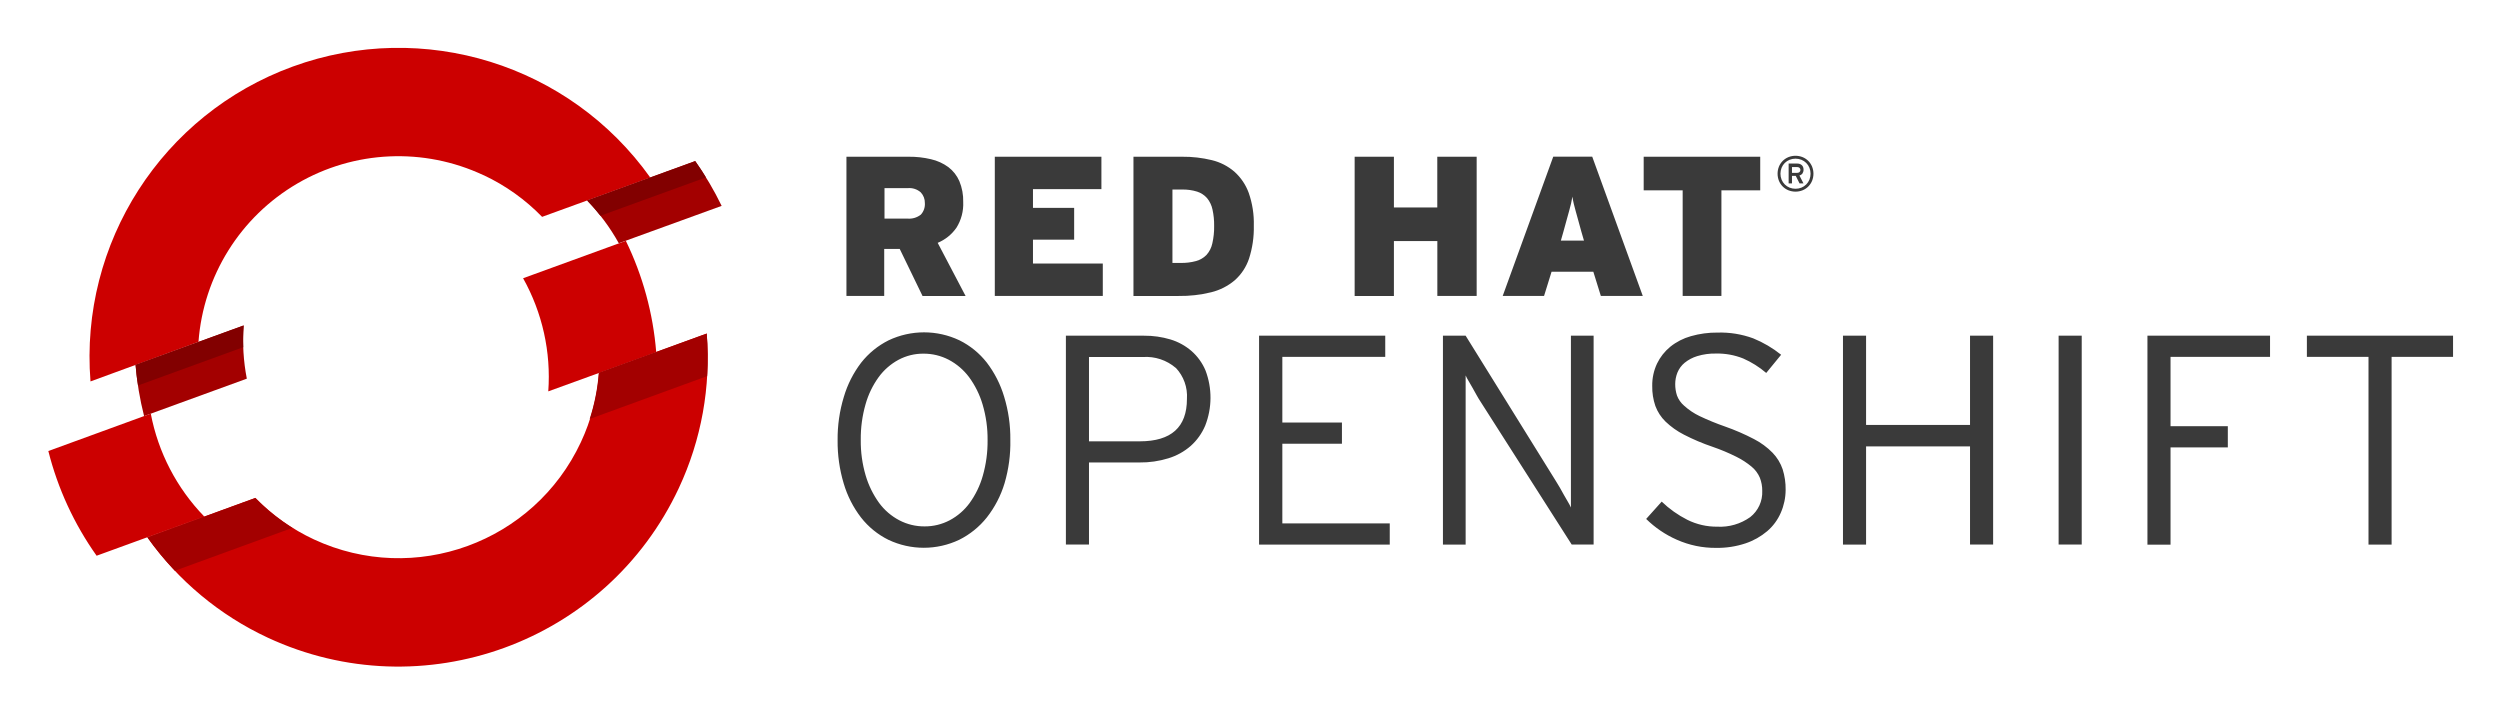
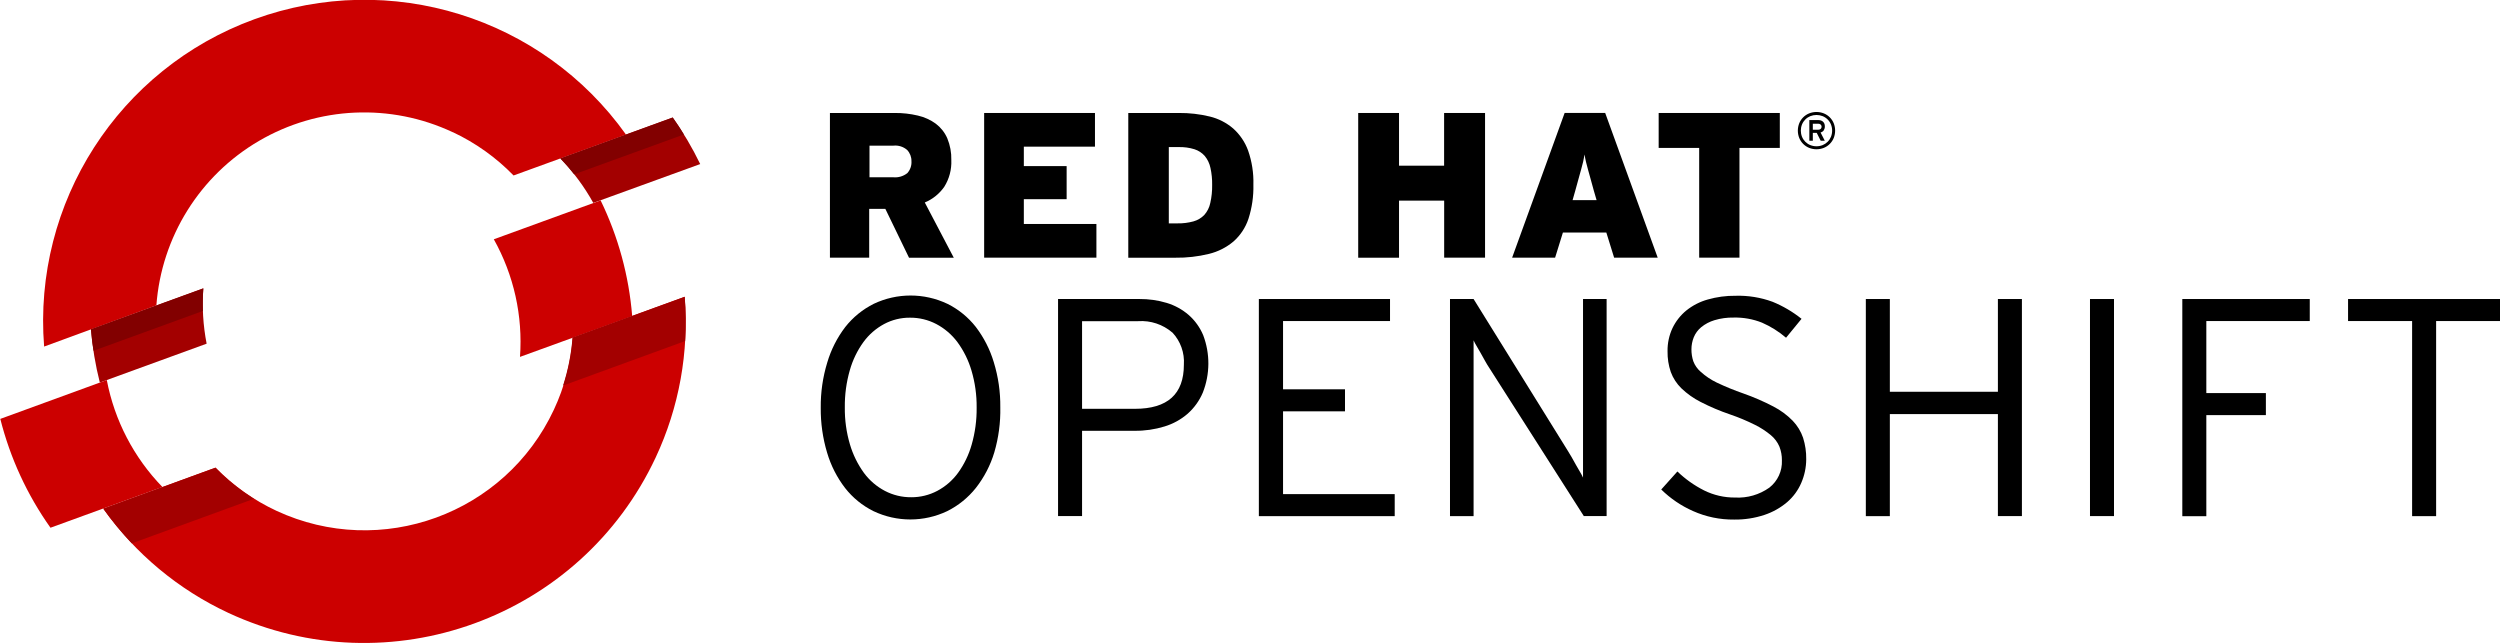
- <svg xmlns="http://www.w3.org/2000/svg" role="img" viewBox="-8.32 -8.32 432.90 123.65">
+ <svg xmlns="http://www.w3.org/2000/svg" id="Layer_1" data-name="Layer 1" viewBox="0 0 416.45 107.11">
  <defs>
-     <style>.cls-1{fill:#a30000}.cls-2{fill:#c00}</style>
+     <style>.cls-1{fill:#a30000;}.cls-2{fill:#c00;}.cls-3{fill:#820000;}</style>
  </defs>
-   <path d="M33.87 48.03l-18.72 6.82a54.41 54.41 0 0 0 1.48 8.88l17.79-6.48a34.89 34.89 0 0 1-.55-9.22m82.77-20.7a53.48 53.48 0 0 0-4.59-7.76l-18.72 6.82a34.81 34.81 0 0 1 5.5 7.41z" class="cls-1" />
-   <path d="M75.44 22.02a34.57 34.57 0 0 1 10.11 7.21l18.73-6.81A53.52 53.52 0 0 0 7.35 57.73l18.7-6.86a34.7 34.7 0 0 1 49.36-28.85M17.8 63.3L.05 69.78a54.22 54.22 0 0 0 8.36 18.13l18.64-6.79a35 35 0 0 1-9.26-17.81m77.62-7.07a34.24 34.24 0 0 1-3.14 12 34.82 34.82 0 0 1-46.22 16.85 34.46 34.46 0 0 1-10.14-7.2L17.2 84.73a53.06 53.06 0 0 0 20.85 17.37 53.63 53.63 0 0 0 71.18-25.91 53 53 0 0 0 4.82-26.75z" class="cls-2" />
-   <path d="M100.05 33.38l-17.79 6.48a34.93 34.93 0 0 1 4.36 19.59l18.69-6.79a54 54 0 0 0-5.26-19.28" class="cls-2" />
-   <path fill="#820000" d="M33.8 51.8a34.18 34.18 0 0 1 .07-3.76l-18.72 6.81c.09 1.2.25 2.39.43 3.58zm80.12-29.4c-.59-1-1.2-1.9-1.85-2.82l-18.72 6.81a31.55 31.55 0 0 1 2.3 2.65z" />
-   <path d="M17.2 84.73a53.29 53.29 0 0 0 4.76 5.78l20.34-7.42a34.41 34.41 0 0 1-6.42-5.17zm96.85-35.29l-18.68 6.79a34.25 34.25 0 0 1-1.58 8l20.34-7.42a53 53 0 0 0-.07-7.42" class="cls-1" />
-   <path fill="#3a3a3a" d="M151.42 42.92l-3.94-8.13h-2.69v8.13h-6.54v-24.1h10.8a16 16 0 0 1 3.84.43 8.17 8.17 0 0 1 3 1.36 6.08 6.08 0 0 1 1.91 2.43 8.86 8.86 0 0 1 .67 3.63 7.73 7.73 0 0 1-1.17 4.44 7.42 7.42 0 0 1-3.25 2.62l4.83 9.2h-7.49zm-.31-17.94a3 3 0 0 0-2.27-.72h-4v5.27h3.95a3.27 3.27 0 0 0 2.35-.69 2.69 2.69 0 0 0 .69-2 2.62 2.62 0 0 0-.72-1.86zm12.83 17.94v-24.1h18.46v5.61h-11.85v3.24h7.13v5.51h-7.13v4.13h12.09v5.61h-18.7zm44.02-6.45a8.69 8.69 0 0 1-2.48 3.75 10 10 0 0 1-4.08 2.07 22.27 22.27 0 0 1-5.63.64h-7.82V18.82h8.44a20.89 20.89 0 0 1 5.13.59 9.35 9.35 0 0 1 3.91 2 9.11 9.11 0 0 1 2.48 3.67 15.88 15.88 0 0 1 .88 5.68 17.26 17.26 0 0 1-.83 5.71zm-6.32-8.49a4.62 4.62 0 0 0-.95-2 3.85 3.85 0 0 0-1.72-1.12 8.22 8.22 0 0 0-2.62-.36h-1.65v12.71h1.45a9.4 9.4 0 0 0 2.65-.33 4 4 0 0 0 1.81-1.07 4.32 4.32 0 0 0 1-2 12.5 12.5 0 0 0 .31-3 12.23 12.23 0 0 0-.28-2.83zm38.93 14.94v-9.5h-7.52v9.51h-6.8V18.82h6.8v8.78h7.51v-8.78h6.82v24.1h-6.82zm28.31 0l-1.3-4.19h-7.23l-1.3 4.19h-7.16l8.75-24.11h6.75l8.75 24.11h-7.23zm-3.37-11.12q-.31-1.17-.55-2l-.43-1.55q-.19-.69-.33-1.26t-.24-1.26q-.1.62-.24 1.21t-.33 1.27l-.43 1.55-.55 2-.45 1.58h4zm24.25-7.16v18.28h-6.71V24.64h-6.75v-5.82h20.18v5.82h-6.75zm15.7-1.65a3 3 0 0 1-1.64 1.64 3.32 3.32 0 0 1-2.46 0 3 3 0 0 1-1.64-1.64 3.33 3.33 0 0 1 0-2.46 3 3 0 0 1 1.64-1.64 3.32 3.32 0 0 1 2.46 0 3 3 0 0 1 1.64 1.64 3.31 3.31 0 0 1 0 2.46zm-.46-2.26a2.51 2.51 0 0 0-1.38-1.38 2.79 2.79 0 0 0-2.06 0 2.52 2.52 0 0 0-1.38 1.38 2.78 2.78 0 0 0 0 2.06 2.53 2.53 0 0 0 1.38 1.38 2.79 2.79 0 0 0 2.06 0 2.52 2.52 0 0 0 1.38-1.38 2.78 2.78 0 0 0 0-2.06zm-1.2 1a1 1 0 0 1-.53.34l.7 1.37h-.68l-.66-1.31h-.65v1.31h-.58V20h1.48a1.48 1.48 0 0 1 .42.06 1 1 0 0 1 .35.19.89.89 0 0 1 .24.32 1.08 1.08 0 0 1 .09.46 1 1 0 0 1-.18.65zm-.53-1a.61.61 0 0 0-.39-.12h-.9v1h.9a.63.63 0 0 0 .39-.12.5.5 0 0 0 0-.76zM165.63 75.36a18 18 0 0 1-3.07 5.92 14.22 14.22 0 0 1-4.78 3.87 14.3 14.3 0 0 1-12.27 0 13.75 13.75 0 0 1-4.73-3.85 18 18 0 0 1-3-5.89 25.17 25.17 0 0 1-1.06-7.49 24.85 24.85 0 0 1 1.08-7.52 18.29 18.29 0 0 1 3-5.92 14 14 0 0 1 4.75-3.87 14.31 14.31 0 0 1 12.27 0 13.78 13.78 0 0 1 4.73 3.85 18.37 18.37 0 0 1 3 5.89 24.62 24.62 0 0 1 1.08 7.49 24.87 24.87 0 0 1-1 7.52zm-3.8-13.63a15.34 15.34 0 0 0-2.35-4.75 10.53 10.53 0 0 0-3.51-3 9.3 9.3 0 0 0-4.39-1.06 9 9 0 0 0-4.31 1.06 10.34 10.34 0 0 0-3.44 3 14.93 14.93 0 0 0-2.27 4.7 21.5 21.5 0 0 0-.83 6.17 20.89 20.89 0 0 0 .85 6.17 15.69 15.69 0 0 0 2.33 4.75 10.26 10.26 0 0 0 3.49 3 9.29 9.29 0 0 0 4.39 1.06 9.18 9.18 0 0 0 4.34-1.06 10.24 10.24 0 0 0 3.46-3 15 15 0 0 0 2.27-4.7 21.55 21.55 0 0 0 .83-6.17 20.9 20.9 0 0 0-.86-6.17zm38.54 3.66a9.83 9.83 0 0 1-2.51 3.51 10.56 10.56 0 0 1-3.87 2.14 16.26 16.26 0 0 1-5 .72h-8.74v14.21h-4V49.81h13.54a15.46 15.46 0 0 1 4.57.65 10 10 0 0 1 3.64 2 9.24 9.24 0 0 1 2.43 3.38 13.26 13.26 0 0 1-.06 9.55zm-5.09-10a7.89 7.89 0 0 0-5.68-1.89h-9.35v14.6h8.8q8.16 0 8.16-7.34a7.14 7.14 0 0 0-1.93-5.39zm14.42 30.59V49.81h21.85v3.67h-17.82v11.37h10.32v3.67h-10.32v13.79h18.6v3.67H209.7zm54.14 0l-15.79-24.75q-.31-.46-.67-1.11l-.72-1.29q-.36-.65-.7-1.21a8.51 8.51 0 0 1-.49-.93v29.29h-3.93V49.81h3.93l15.65 25.21q.31.47.67 1.11l.72 1.29q.36.65.7 1.21a8.45 8.45 0 0 1 .49.93V49.81h3.93v36.16h-3.82zm36.21-5.53a8.8 8.8 0 0 1-2.35 3.2 11.44 11.44 0 0 1-3.77 2.12 15.33 15.33 0 0 1-5.06.78 16.35 16.35 0 0 1-6.85-1.42 17.81 17.81 0 0 1-5.29-3.59l2.69-3a18.34 18.34 0 0 0 4.44 3.15 11.38 11.38 0 0 0 5.17 1.19 9 9 0 0 0 5.71-1.65 5.47 5.47 0 0 0 2.09-4.55 6.07 6.07 0 0 0-.41-2.27A5.05 5.05 0 0 0 295 72.5a13.42 13.42 0 0 0-2.66-1.73 33.84 33.84 0 0 0-4.13-1.73 36 36 0 0 1-4.93-2.09 13.4 13.4 0 0 1-3.2-2.27 7.35 7.35 0 0 1-1.76-2.71 10.15 10.15 0 0 1-.54-3.46 8.77 8.77 0 0 1 .83-3.87 8.61 8.61 0 0 1 2.3-2.92 10 10 0 0 1 3.57-1.83 16.22 16.22 0 0 1 4.62-.62 16.48 16.48 0 0 1 6.17 1 19.49 19.49 0 0 1 4.83 2.84l-2.58 3.15a16 16 0 0 0-4-2.51 12 12 0 0 0-4.73-.85 10.36 10.36 0 0 0-3.2.44 6.45 6.45 0 0 0-2.2 1.16 4.31 4.31 0 0 0-1.24 1.68 5.37 5.37 0 0 0-.39 2 6.25 6.25 0 0 0 .31 2 4.34 4.34 0 0 0 1.24 1.76 11.19 11.19 0 0 0 2.67 1.79 43.4 43.4 0 0 0 4.42 1.81 38 38 0 0 1 5 2.17 12.55 12.55 0 0 1 3.23 2.38 7.68 7.68 0 0 1 1.73 2.84 11.29 11.29 0 0 1 .52 3.57 9.94 9.94 0 0 1-.83 3.95zm32.76 5.53v-17h-18v17h-4V49.81h4v15.45h18V49.81h4v36.16h-4zm15.34 0V49.81h4v36.16h-4zm19.38-32.5v12h9.92v3.67h-9.92v16.84h-4V49.81h21.23v3.67h-17.2zm38.28 0v32.5h-4v-32.5h-10.67v-3.67h25.31v3.67h-10.64z" />
+   <path class="cls-1" d="M64.82,79.3L46.1,86.12A54.41,54.41,0,0,0,47.58,95l17.79-6.48a34.89,34.89,0,0,1-.55-9.22" transform="translate(-30.95 -31.27)" />
+   <path class="cls-1" d="M147.59,58.6A53.48,53.48,0,0,0,143,50.84l-18.72,6.82a34.81,34.81,0,0,1,5.5,7.41Z" transform="translate(-30.95 -31.27)" />
+   <path class="cls-2" d="M106.39,53.29A34.57,34.57,0,0,1,116.5,60.5l18.73-6.81A53.52,53.52,0,0,0,38.3,89L57,82.14a34.7,34.7,0,0,1,49.36-28.85" transform="translate(-30.95 -31.27)" />
+   <path class="cls-2" d="M48.75,94.57L31,101.05a54.22,54.22,0,0,0,8.36,18.13L58,112.39a35,35,0,0,1-9.26-17.81" transform="translate(-30.95 -31.27)" />
+   <path class="cls-2" d="M126.36,87.51a34.24,34.24,0,0,1-3.14,12A34.82,34.82,0,0,1,77,116.36a34.46,34.46,0,0,1-10.14-7.2L48.15,116A53.06,53.06,0,0,0,69,133.37a53.63,53.63,0,0,0,71.18-25.91A53,53,0,0,0,145,80.71Z" transform="translate(-30.95 -31.27)" />
+   <path class="cls-2" d="M131,64.65l-17.79,6.48a34.93,34.93,0,0,1,4.36,19.59l18.69-6.79A54,54,0,0,0,131,64.65" transform="translate(-30.95 -31.27)" />
+   <path class="cls-3" d="M64.75,83.07a34.18,34.18,0,0,1,.07-3.76L46.1,86.12c0.09,1.2.25,2.39,0.43,3.58Z" transform="translate(-30.95 -31.27)" />
+   <path class="cls-3" d="M144.87,53.67c-0.59-1-1.2-1.9-1.85-2.82L124.3,57.66a31.55,31.55,0,0,1,2.3,2.65Z" transform="translate(-30.95 -31.27)" />
+   <path class="cls-1" d="M48.15,116a53.29,53.29,0,0,0,4.76,5.78l20.34-7.42a34.41,34.41,0,0,1-6.42-5.17ZM145,80.71l-18.68,6.79a34.25,34.25,0,0,1-1.58,8l20.34-7.42a53,53,0,0,0-.07-7.42" transform="translate(-30.95 -31.27)" />
+   <path d="M182.37,74.19l-3.94-8.13h-2.69v8.13H169.2V50.09H180a16,16,0,0,1,3.84.43,8.17,8.17,0,0,1,3,1.36,6.08,6.08,0,0,1,1.91,2.43,8.86,8.86,0,0,1,.67,3.63,7.73,7.73,0,0,1-1.17,4.44A7.42,7.42,0,0,1,185,65l4.83,9.2h-7.49Zm-0.31-17.94a3,3,0,0,0-2.27-.72h-4V60.8h3.95a3.27,3.27,0,0,0,2.35-.69,2.69,2.69,0,0,0,.69-2A2.62,2.62,0,0,0,182.06,56.25Z" transform="translate(-30.95 -31.27)" />
+   <path d="M194.89,74.19V50.09h18.46V55.7H201.5v3.24h7.13v5.51H201.5v4.13h12.09v5.61h-18.7Z" transform="translate(-30.95 -31.27)" />
+   <path d="M238.91,67.74a8.69,8.69,0,0,1-2.48,3.75,10,10,0,0,1-4.08,2.07,22.27,22.27,0,0,1-5.63.64H218.9V50.09h8.44a20.89,20.89,0,0,1,5.13.59,9.35,9.35,0,0,1,3.91,2,9.11,9.11,0,0,1,2.48,3.67,15.88,15.88,0,0,1,.88,5.68A17.26,17.26,0,0,1,238.91,67.74Zm-6.32-8.49a4.62,4.62,0,0,0-.95-2,3.85,3.85,0,0,0-1.72-1.12,8.22,8.22,0,0,0-2.62-.36h-1.65V68.48h1.45a9.4,9.4,0,0,0,2.65-.33,4,4,0,0,0,1.81-1.07,4.32,4.32,0,0,0,1-2,12.5,12.5,0,0,0,.31-3A12.23,12.23,0,0,0,232.59,59.25Z" transform="translate(-30.95 -31.27)" />
+   <path d="M271.52,74.19V64.69H264v9.51H257.2V50.09H264v8.78h7.51V50.09h6.82V74.19h-6.82Z" transform="translate(-30.95 -31.27)" />
+   <path d="M299.83,74.19L298.53,70h-7.23L290,74.19h-7.16l8.75-24.11h6.75l8.75,24.11h-7.23Zm-3.37-11.12q-0.31-1.17-.55-2l-0.43-1.55q-0.19-.69-0.33-1.26T294.91,57q-0.1.62-.24,1.21t-0.33,1.27l-0.43,1.55-0.55,2-0.45,1.58h4Z" transform="translate(-30.95 -31.27)" />
+   <path d="M320.71,55.91V74.19H314V55.91h-6.75V50.09h20.18v5.82h-6.75Z" transform="translate(-30.95 -31.27)" />
+   <path d="M336.41,54.26a3,3,0,0,1-1.64,1.64,3.32,3.32,0,0,1-2.46,0,3,3,0,0,1-1.64-1.64,3.33,3.33,0,0,1,0-2.46,3,3,0,0,1,1.64-1.64,3.32,3.32,0,0,1,2.46,0,3,3,0,0,1,1.64,1.64A3.31,3.31,0,0,1,336.41,54.26ZM335.95,52a2.51,2.51,0,0,0-1.38-1.38,2.79,2.79,0,0,0-2.06,0A2.52,2.52,0,0,0,331.13,52a2.78,2.78,0,0,0,0,2.06,2.53,2.53,0,0,0,1.38,1.38,2.79,2.79,0,0,0,2.06,0,2.52,2.52,0,0,0,1.38-1.38A2.78,2.78,0,0,0,335.95,52Zm-1.2,1a1,1,0,0,1-.53.34l0.7,1.37h-0.68l-0.66-1.31h-0.65v1.31h-0.58V51.27h1.48a1.48,1.48,0,0,1,.42.06,1,1,0,0,1,.35.19,0.89,0.89,0,0,1,.24.32,1.08,1.08,0,0,1,.09.46A1,1,0,0,1,334.75,52.95Zm-0.53-1a0.61,0.61,0,0,0-.39-0.12h-0.9v1h0.9a0.63,0.63,0,0,0,.39-0.12A0.5,0.5,0,0,0,334.22,52Z" transform="translate(-30.95 -31.27)" />
+   <path d="M196.58,106.63a18,18,0,0,1-3.07,5.92,14.22,14.22,0,0,1-4.78,3.87,14.3,14.3,0,0,1-12.27,0,13.75,13.75,0,0,1-4.73-3.85,18,18,0,0,1-3-5.89,25.17,25.17,0,0,1-1.06-7.49,24.85,24.85,0,0,1,1.08-7.52,18.29,18.29,0,0,1,3-5.92,14,14,0,0,1,4.75-3.87,14.31,14.31,0,0,1,12.27,0,13.78,13.78,0,0,1,4.73,3.85,18.37,18.37,0,0,1,3,5.89,24.62,24.62,0,0,1,1.08,7.49A24.87,24.87,0,0,1,196.58,106.63ZM192.78,93a15.34,15.34,0,0,0-2.35-4.75,10.53,10.53,0,0,0-3.51-3,9.3,9.3,0,0,0-4.39-1.06,9,9,0,0,0-4.31,1.06,10.34,10.34,0,0,0-3.44,3,14.93,14.93,0,0,0-2.27,4.7,21.5,21.5,0,0,0-.83,6.17,20.89,20.89,0,0,0,.85,6.17,15.69,15.69,0,0,0,2.33,4.75,10.26,10.26,0,0,0,3.49,3,9.29,9.29,0,0,0,4.39,1.06,9.18,9.18,0,0,0,4.34-1.06,10.24,10.24,0,0,0,3.46-3,15,15,0,0,0,2.27-4.7,21.55,21.55,0,0,0,.83-6.17A20.9,20.9,0,0,0,192.78,93Z" transform="translate(-30.95 -31.27)" />
+   <path d="M231.32,96.66a9.83,9.83,0,0,1-2.51,3.51,10.56,10.56,0,0,1-3.87,2.14,16.26,16.26,0,0,1-5,.72H211.2v14.21h-4V81.08h13.54a15.46,15.46,0,0,1,4.57.65,10,10,0,0,1,3.64,2,9.24,9.24,0,0,1,2.43,3.38A13.26,13.26,0,0,1,231.32,96.66Zm-5.09-10a7.89,7.89,0,0,0-5.68-1.89H211.2V99.37H220q8.16,0,8.16-7.34A7.14,7.14,0,0,0,226.23,86.64Z" transform="translate(-30.95 -31.27)" />
+   <path d="M240.65,117.25V81.08H262.5v3.67H244.68V96.12H255v3.67H244.68v13.79h18.6v3.67H240.65Z" transform="translate(-30.95 -31.27)" />
+   <path d="M294.79,117.25L279,92.5q-0.31-.46-0.67-1.11l-0.72-1.29q-0.36-.65-0.7-1.21a8.51,8.51,0,0,1-.49-0.93v29.29h-3.93V81.08h3.93l15.65,25.21q0.31,0.47.67,1.11l0.72,1.29q0.36,0.65.7,1.21a8.45,8.45,0,0,1,.49.93V81.08h3.93v36.16h-3.82Z" transform="translate(-30.95 -31.27)" />
+   <path d="M331,111.72a8.8,8.8,0,0,1-2.35,3.2,11.44,11.44,0,0,1-3.77,2.12,15.33,15.33,0,0,1-5.06.78,16.35,16.35,0,0,1-6.85-1.42,17.81,17.81,0,0,1-5.29-3.59l2.69-3a18.34,18.34,0,0,0,4.44,3.15,11.38,11.38,0,0,0,5.17,1.19,9,9,0,0,0,5.71-1.65,5.47,5.47,0,0,0,2.09-4.55,6.07,6.07,0,0,0-.41-2.27,5.05,5.05,0,0,0-1.42-1.91,13.42,13.42,0,0,0-2.66-1.73,33.84,33.84,0,0,0-4.13-1.73,36,36,0,0,1-4.93-2.09,13.4,13.4,0,0,1-3.2-2.27,7.35,7.35,0,0,1-1.76-2.71,10.15,10.15,0,0,1-.54-3.46,8.77,8.77,0,0,1,.83-3.87,8.61,8.61,0,0,1,2.3-2.92,10,10,0,0,1,3.57-1.83,16.22,16.22,0,0,1,4.62-.62,16.48,16.48,0,0,1,6.17,1,19.49,19.49,0,0,1,4.83,2.84l-2.58,3.15a16,16,0,0,0-4-2.51,12,12,0,0,0-4.73-.85,10.36,10.36,0,0,0-3.2.44,6.45,6.45,0,0,0-2.2,1.16,4.31,4.31,0,0,0-1.24,1.68,5.37,5.37,0,0,0-.39,2,6.25,6.25,0,0,0,.31,2,4.34,4.34,0,0,0,1.24,1.76A11.19,11.19,0,0,0,316.93,95a43.4,43.4,0,0,0,4.42,1.81,38,38,0,0,1,5,2.17,12.55,12.55,0,0,1,3.23,2.38,7.68,7.68,0,0,1,1.73,2.84,11.29,11.29,0,0,1,.52,3.57A9.94,9.94,0,0,1,331,111.72Z" transform="translate(-30.95 -31.27)" />
+   <path d="M363.76,117.25v-17h-18v17h-4V81.08h4V96.53h18V81.08h4v36.16h-4Z" transform="translate(-30.95 -31.27)" />
+   <path d="M379.1,117.25V81.08h4v36.16h-4Z" transform="translate(-30.95 -31.27)" />
+   <path d="M398.48,84.75v12h9.92v3.67h-9.92v16.84h-4V81.08h21.23v3.67h-17.2Z" transform="translate(-30.95 -31.27)" />
+   <path d="M436.76,84.75v32.5h-4V84.75H422.09V81.08H447.4v3.67H436.76Z" transform="translate(-30.95 -31.27)" />
</svg>
